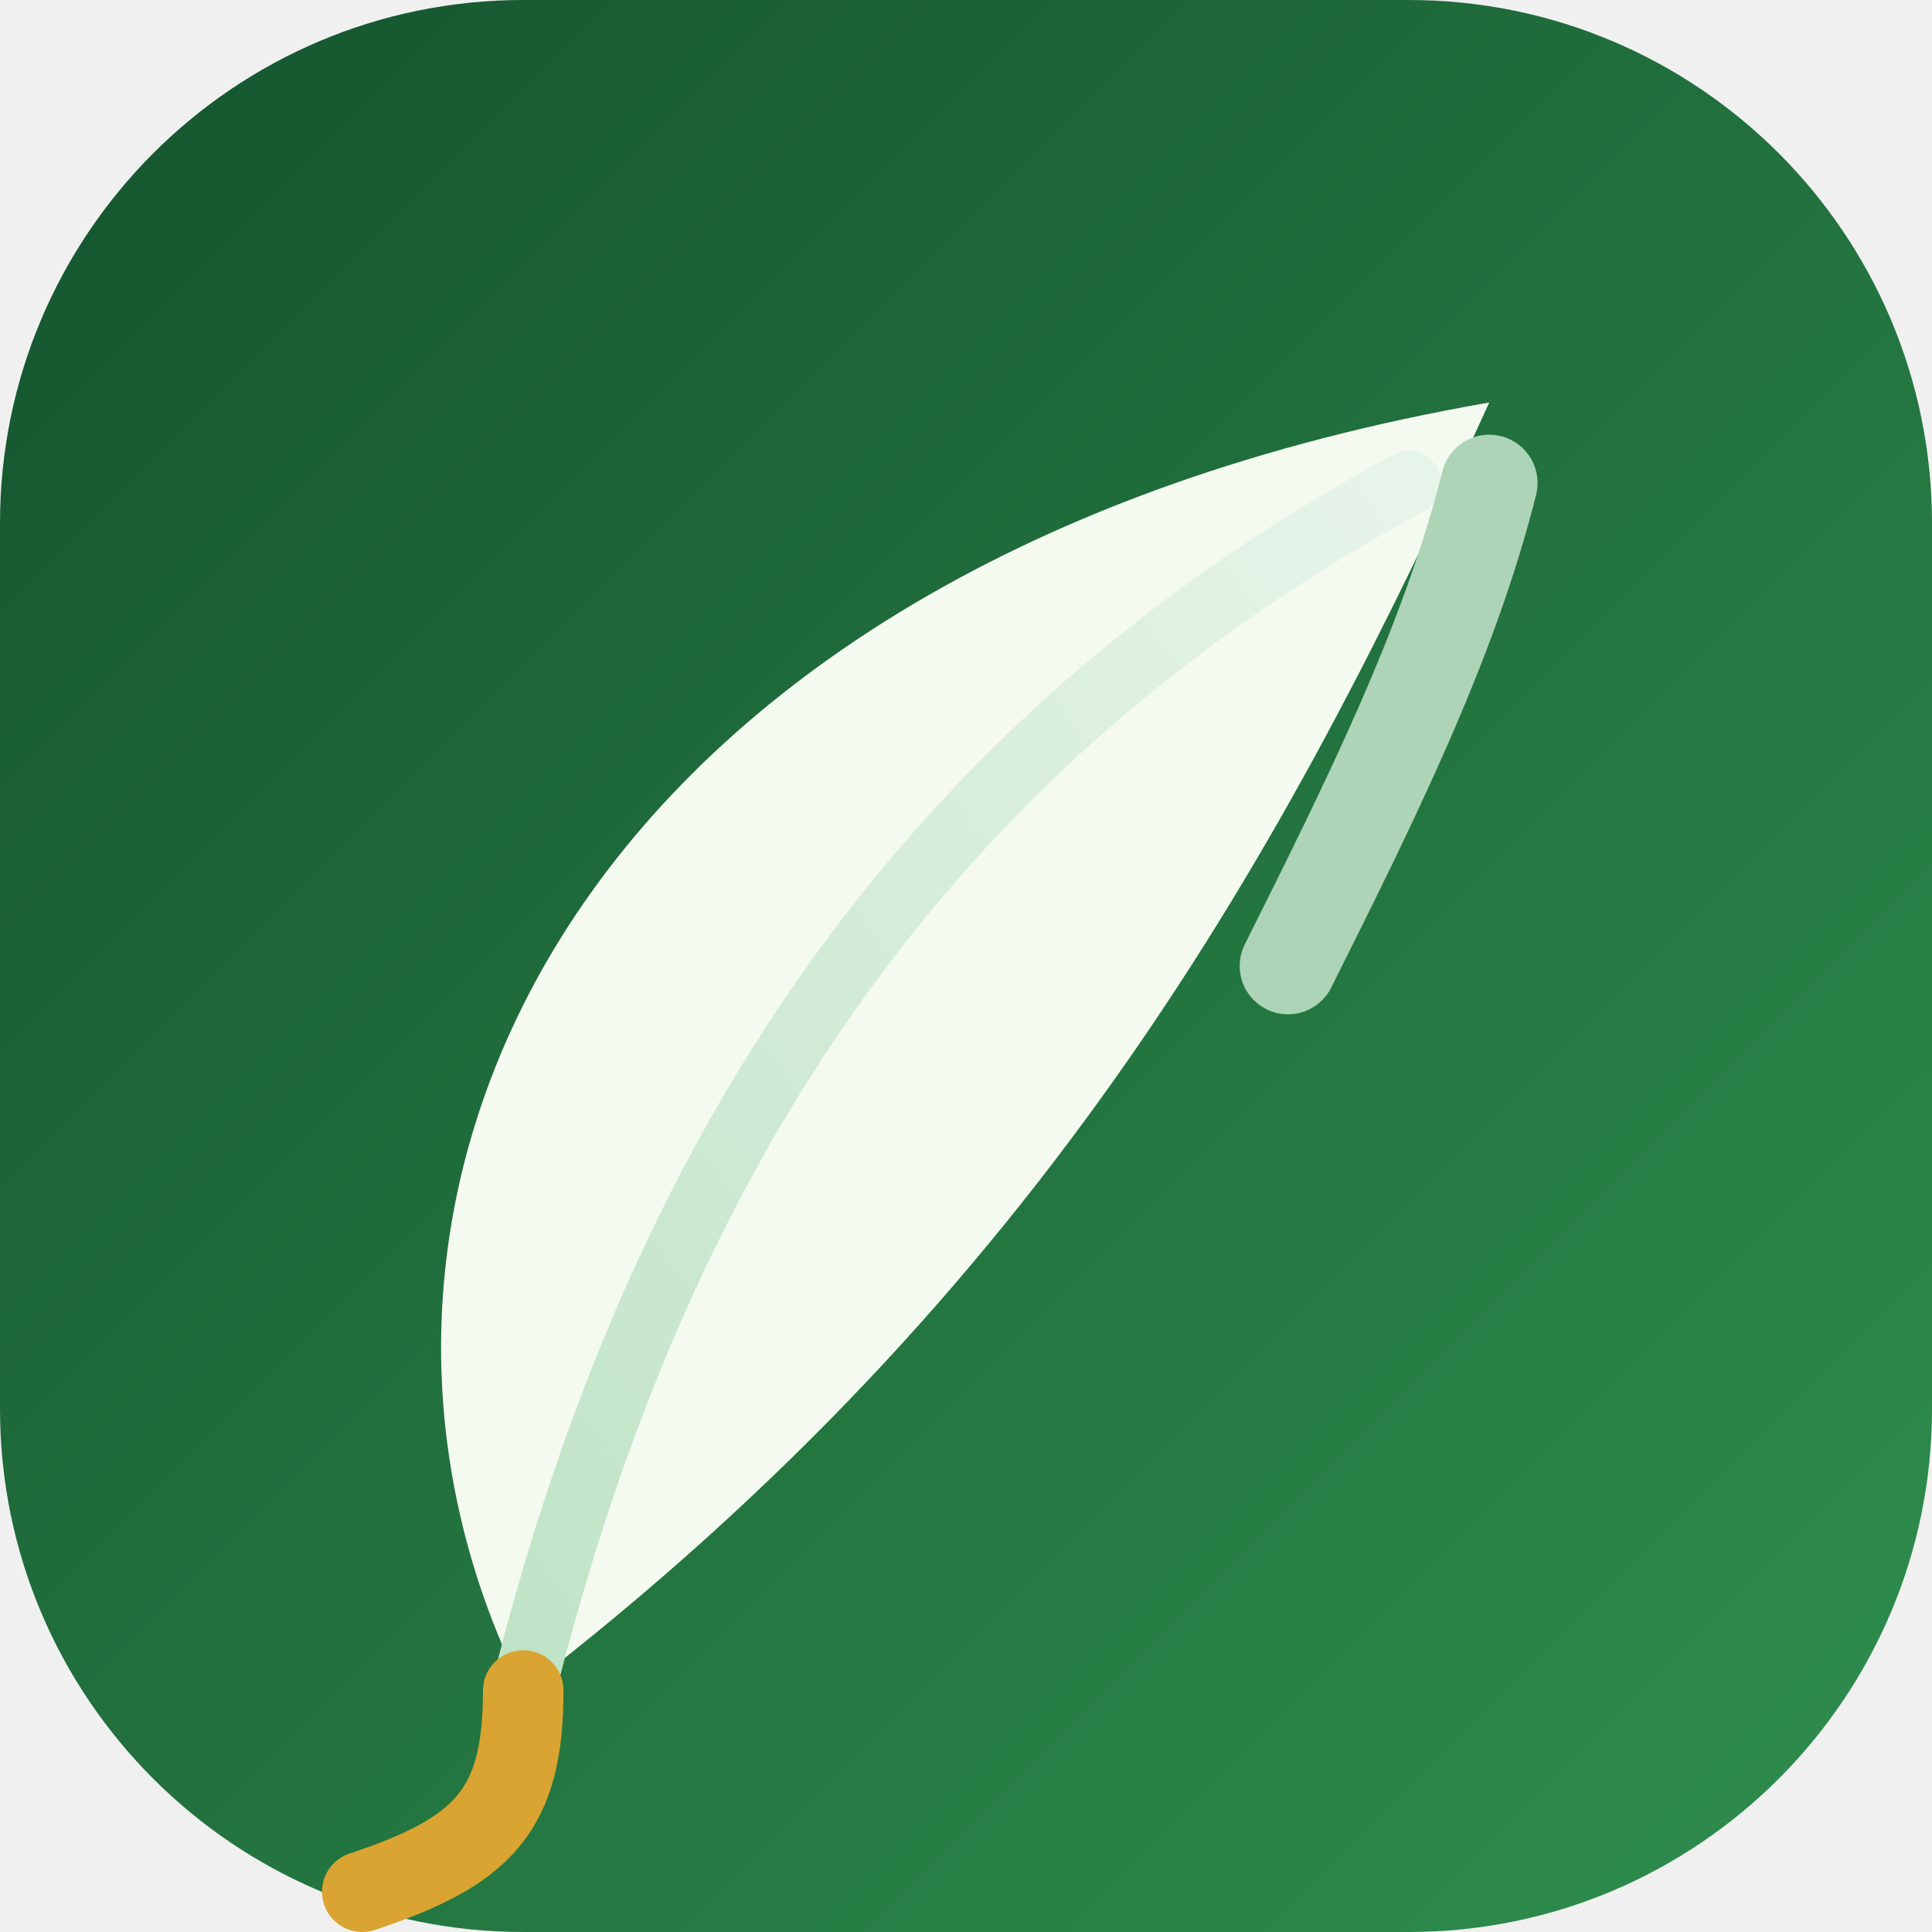
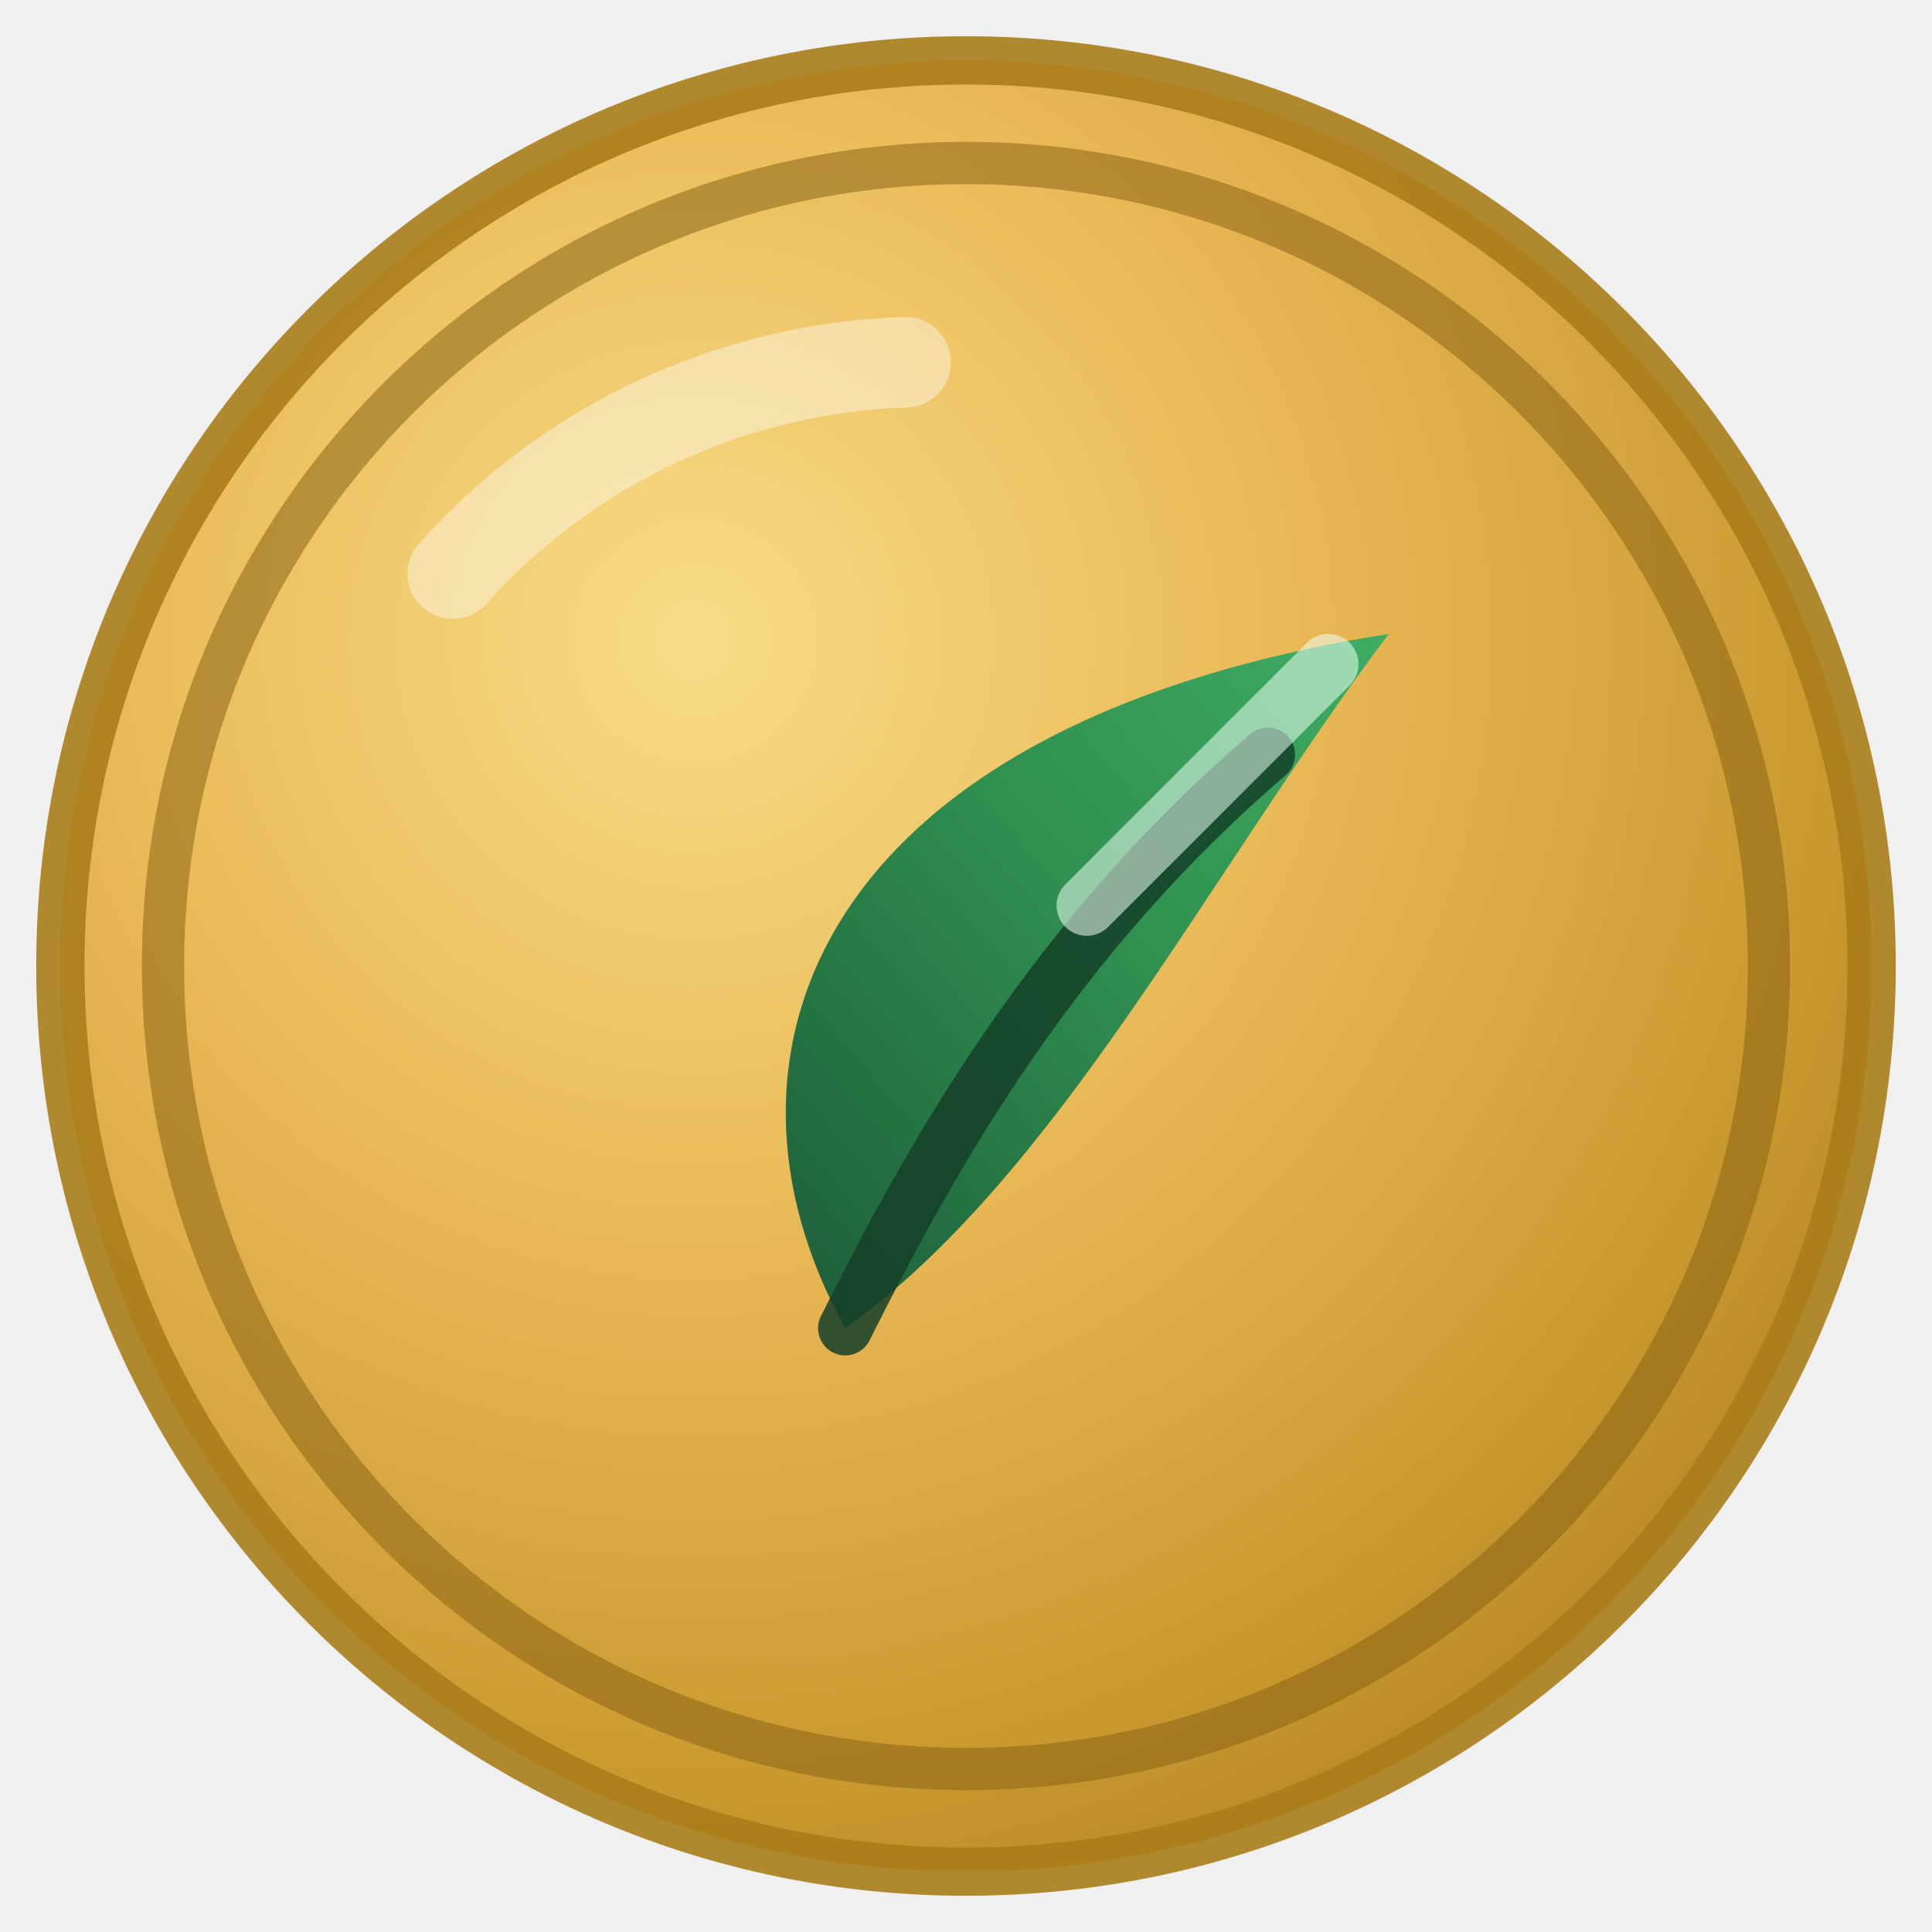
- <svg xmlns="http://www.w3.org/2000/svg" viewBox="0 0 48 48">
+ <svg xmlns="http://www.w3.org/2000/svg" viewBox="0 0 64 64">
  <defs>
-     <linearGradient id="fav-bg" x1="0" y1="0" x2="1" y2="1">
-       <stop offset="0" stop-color="#14532d" />
-       <stop offset="1" stop-color="#2f8f4f" />
-     </linearGradient>
-     <linearGradient id="fav-vein" x1="0" y1="1" x2="1" y2="0">
-       <stop offset="0" stop-color="#bfe3c6" />
-       <stop offset="1" stop-color="#e7f4ea" />
+     <radialGradient id="fav-coin" cx="0.35" cy="0.32" r="0.85">
+       <stop offset="0" stop-color="#f8dc86" />
+       <stop offset="0.42" stop-color="#e7b653" />
+       <stop offset="0.75" stop-color="#c9992f" />
+       <stop offset="1" stop-color="#a8791d" />
+     </radialGradient>
+     <linearGradient id="fav-leaf" x1="0" y1="1" x2="1" y2="0">
+       <stop offset="0" stop-color="#1d5c39" />
+       <stop offset="0.55" stop-color="#2f8f4f" />
+       <stop offset="1" stop-color="#3ead63" />
    </linearGradient>
  </defs>
-   <rect width="48" height="48" rx="13" fill="url(#fav-bg)" />
-   <path d="M13 42 C7 30 14 14 37 10 C32 21 26 32 13 42 Z" fill="#f4faf0" />
-   <path d="M13 42 C16 30 22 19 35 12" fill="none" stroke="url(#fav-vein)" stroke-width="1.6" stroke-linecap="round" />
-   <path d="M32 24 C34 20 36 16 37 12" fill="none" stroke="#aed4b8" stroke-width="2.4" stroke-linecap="round" />
-   <path d="M13 42 C13 45 12 46 9 47" fill="none" stroke="#d9a431" stroke-width="2" stroke-linecap="round" />
+   <circle cx="32" cy="32" r="30" fill="url(#fav-coin)" />
+   <circle cx="32" cy="32" r="30" fill="none" stroke="#a97d19" stroke-width="1.6" opacity="0.9" />
+   <circle cx="32" cy="32" r="26.6" fill="none" stroke="#8a6414" stroke-width="1.4" opacity="0.55" />
+   <path d="M15 19 A 21 21 0 0 1 30 12" fill="none" stroke="#ffffff" stroke-opacity="0.4" stroke-width="3" stroke-linecap="round" />
+   <path d="M28 44 C23 35 27 24 46 21 C40 29 35 39 28 44 Z" fill="url(#fav-leaf)" />
+   <path d="M28 44 C31 38 35 31 42 25" fill="none" stroke="#14402a" stroke-width="1.8" stroke-linecap="round" stroke-opacity="0.85" />
+   <path d="M36 30 C39 27 42 24 44 22" fill="none" stroke="#eafff2" stroke-opacity="0.55" stroke-width="2" stroke-linecap="round" />
</svg>
